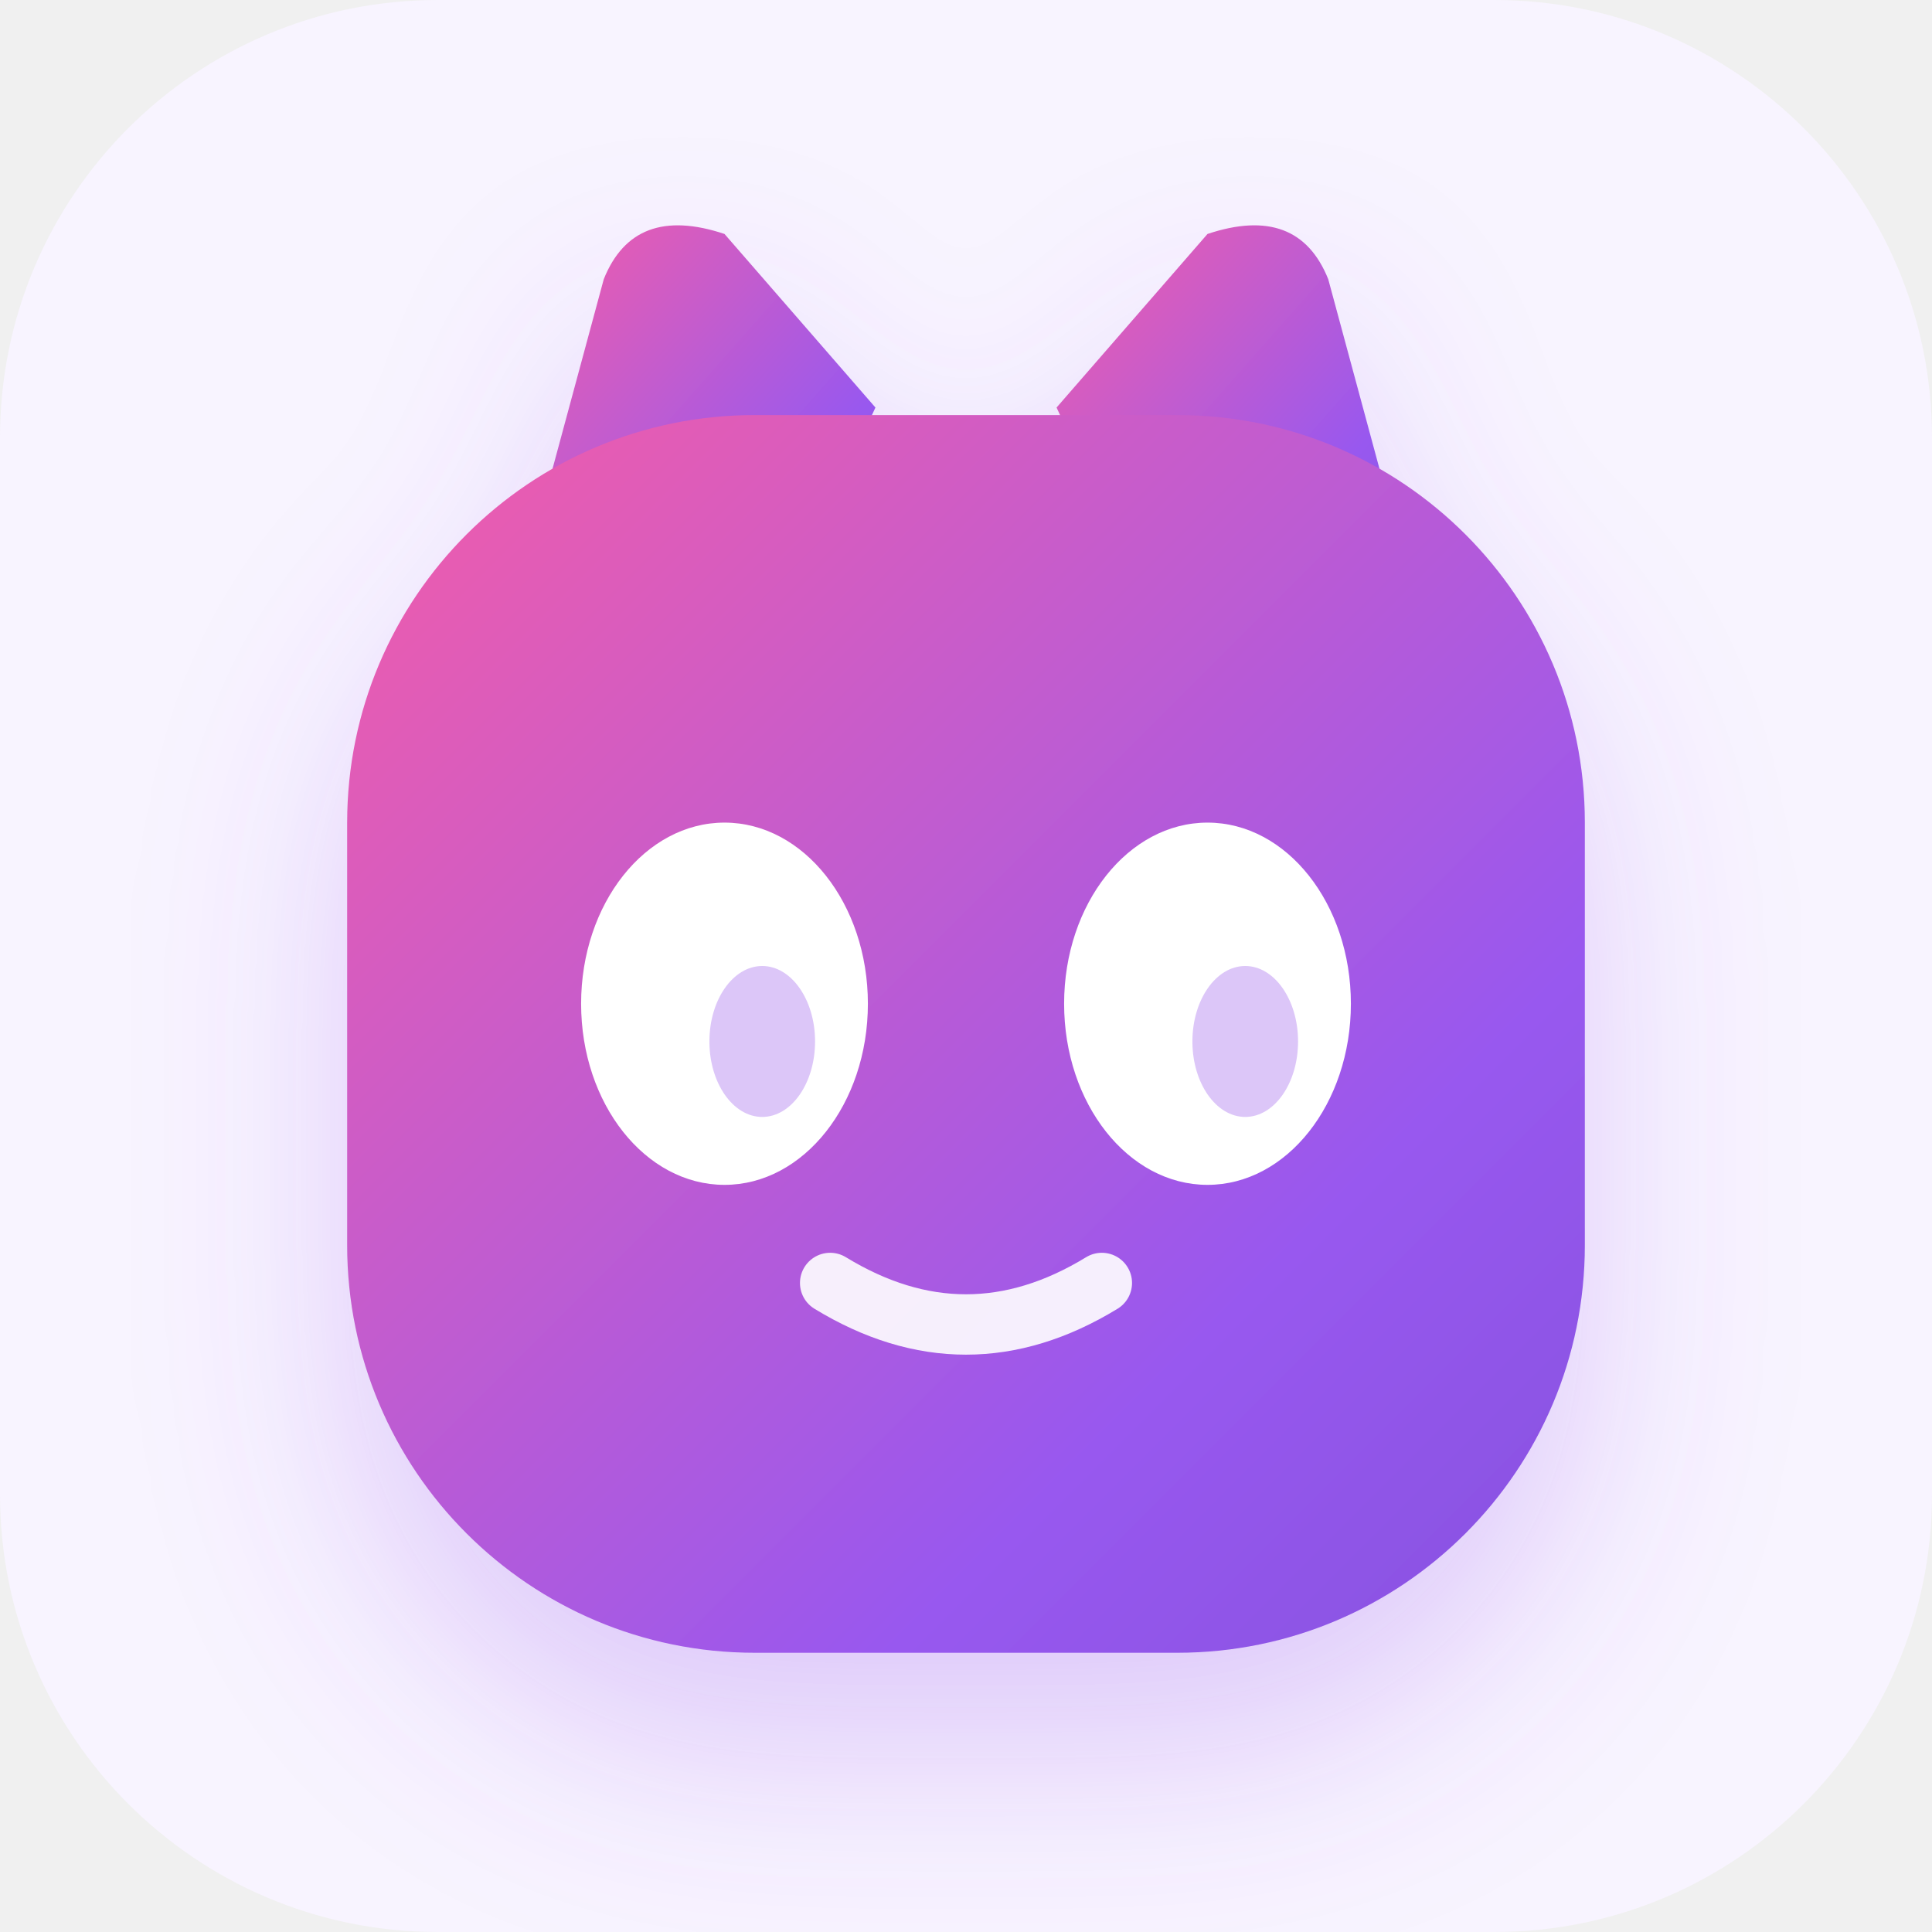
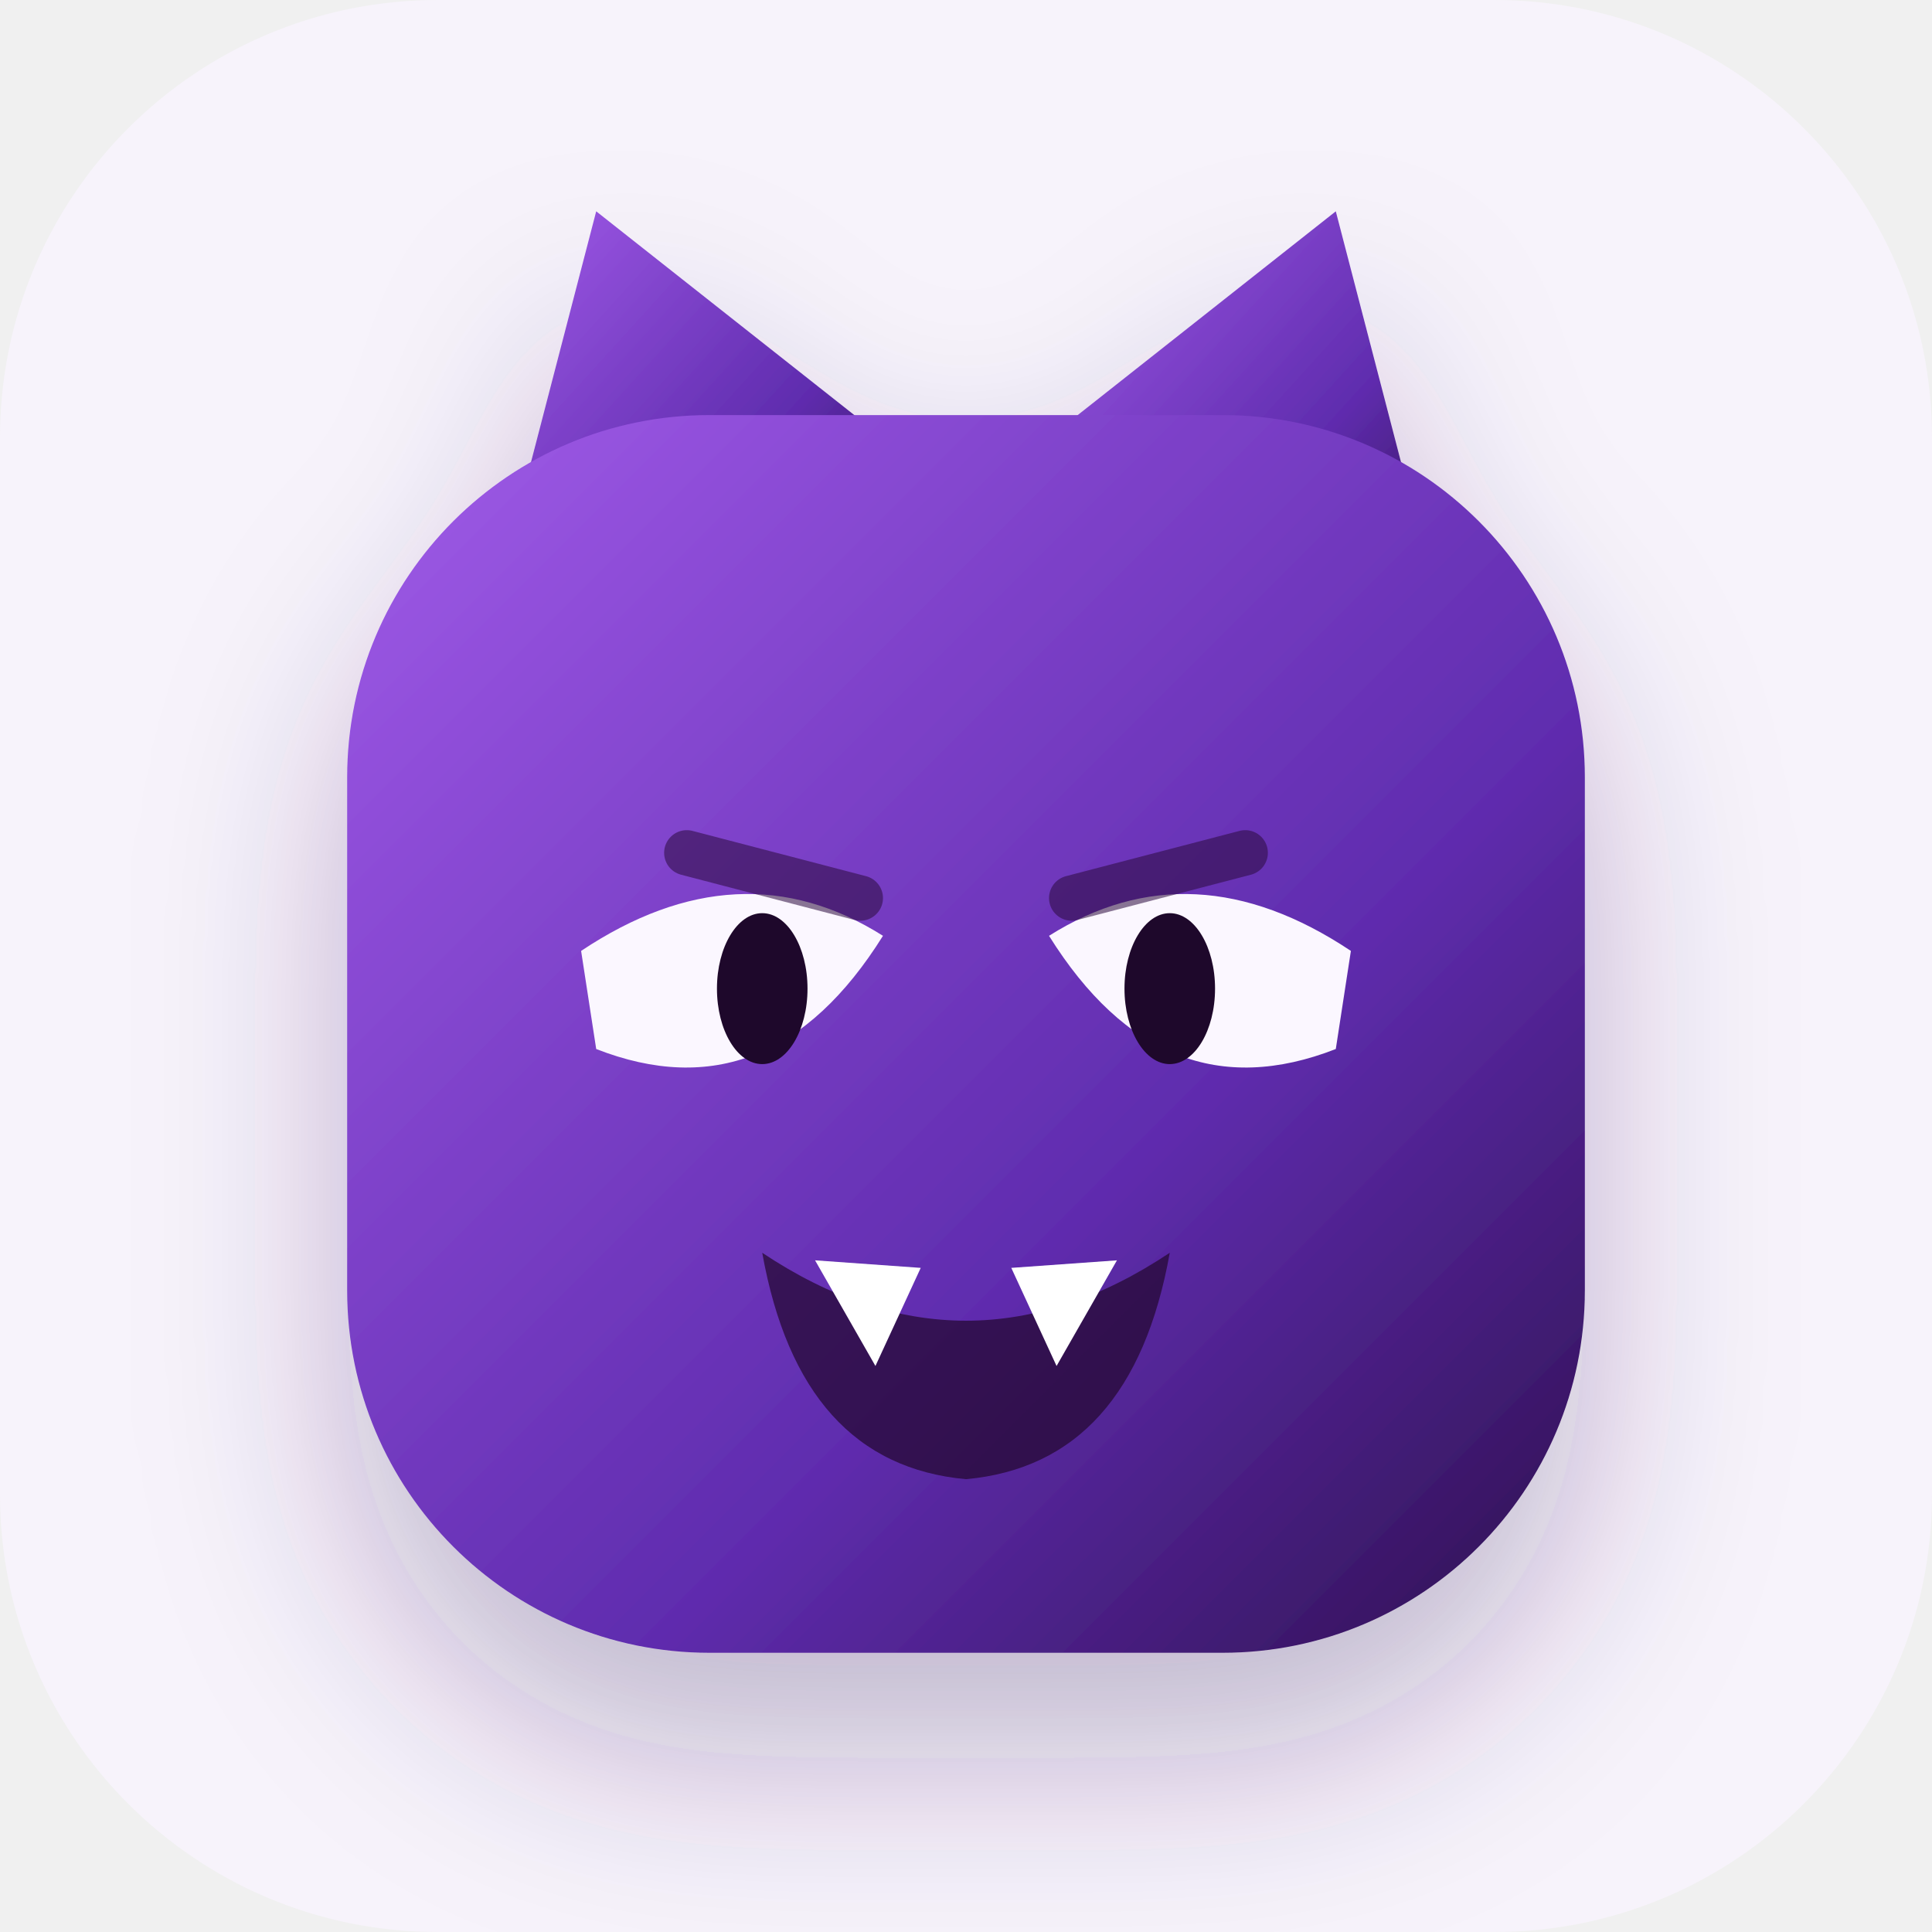
<svg xmlns="http://www.w3.org/2000/svg" viewBox="0 0 256 256" role="img" aria-label="Pocket AI">
  <defs>
    <linearGradient id="bg" x1="0" y1="0" x2="1" y2="1">
-       <stop offset="0" stop-color="#f35da9" />
-       <stop offset=".72" stop-color="#9859ef" />
-       <stop offset="1" stop-color="#8650df" />
+       <stop offset="0" stop-color="#a15be9" />
+       <stop offset=".62" stop-color="#5f2cae" />
+       <stop offset="1" stop-color="#2d104d" />
    </linearGradient>
    <filter id="shadow" x="-30%" y="-30%" width="160%" height="170%">
-       <feDropShadow dx="0" dy="14" stdDeviation="13" flood-color="#9753ed" flood-opacity=".25" />
+       <feDropShadow dx="0" dy="14" stdDeviation="13" flood-color="#401260" flood-opacity=".28" />
    </filter>
    <clipPath id="app">
      <rect width="256" height="256" rx="58" />
    </clipPath>
  </defs>
  <g clip-path="url(#app)">
-     <rect width="256" height="256" fill="#f8f4ff" />
+     <rect width="256" height="256" fill="#f7f3fb" />
    <g filter="url(#shadow)">
-       <path d="M70 74 L80 37 Q84 27 96 31 L116 54 L103 82 Z" fill="url(#bg)" />
-       <path d="M186 74 L176 37 Q172 27 160 31 L140 54 L153 82 Z" fill="url(#bg)" />
-       <rect x="46" y="55" width="164" height="164" rx="54" fill="url(#bg)" />
+       <path d="M66 78 L79 28 L117 58 L102 84 Z" fill="url(#bg)" />
+       <path d="M190 78 L177 28 L139 58 L154 84 Z" fill="url(#bg)" />
+       <rect x="46" y="55" width="164" height="164" rx="48" fill="url(#bg)" />
    </g>
-     <ellipse cx="96" cy="133" rx="19" ry="24" fill="#fff" />
-     <ellipse cx="160" cy="133" rx="19" ry="24" fill="#fff" />
-     <ellipse cx="101" cy="138" rx="7" ry="10" fill="#9b5bea" opacity=".35" />
-     <ellipse cx="165" cy="138" rx="7" ry="10" fill="#9b5bea" opacity=".35" />
-     <path d="M110 170 Q128 181 146 170" fill="none" stroke="#fff" stroke-width="8" stroke-linecap="round" opacity=".9" />
+     <path d="M77 126 Q98 112 117 124 Q102 148 79 139 Z" fill="#fbf7ff" />
+     <path d="M179 126 Q158 112 139 124 Q154 148 177 139 Z" fill="#fbf7ff" />
+     <ellipse cx="101" cy="131" rx="6" ry="10" fill="#1e082b" />
+     <ellipse cx="155" cy="131" rx="6" ry="10" fill="#1e082b" />
+     <path d="M91 113 L114 119" stroke="#2a0a3d" stroke-width="6" stroke-linecap="round" opacity=".55" />
+     <path d="M165 113 L142 119" stroke="#2a0a3d" stroke-width="6" stroke-linecap="round" opacity=".55" />
+     <path d="M101 166 Q128 184 155 166 Q150 194 128 196 Q106 194 101 166 Z" fill="#23072f" opacity=".72" />
+     <path d="M108 167 L116 181 L122 168 Z" fill="#fff" />
+     <path d="M148 167 L140 181 L134 168 Z" fill="#fff" />
  </g>
</svg>
